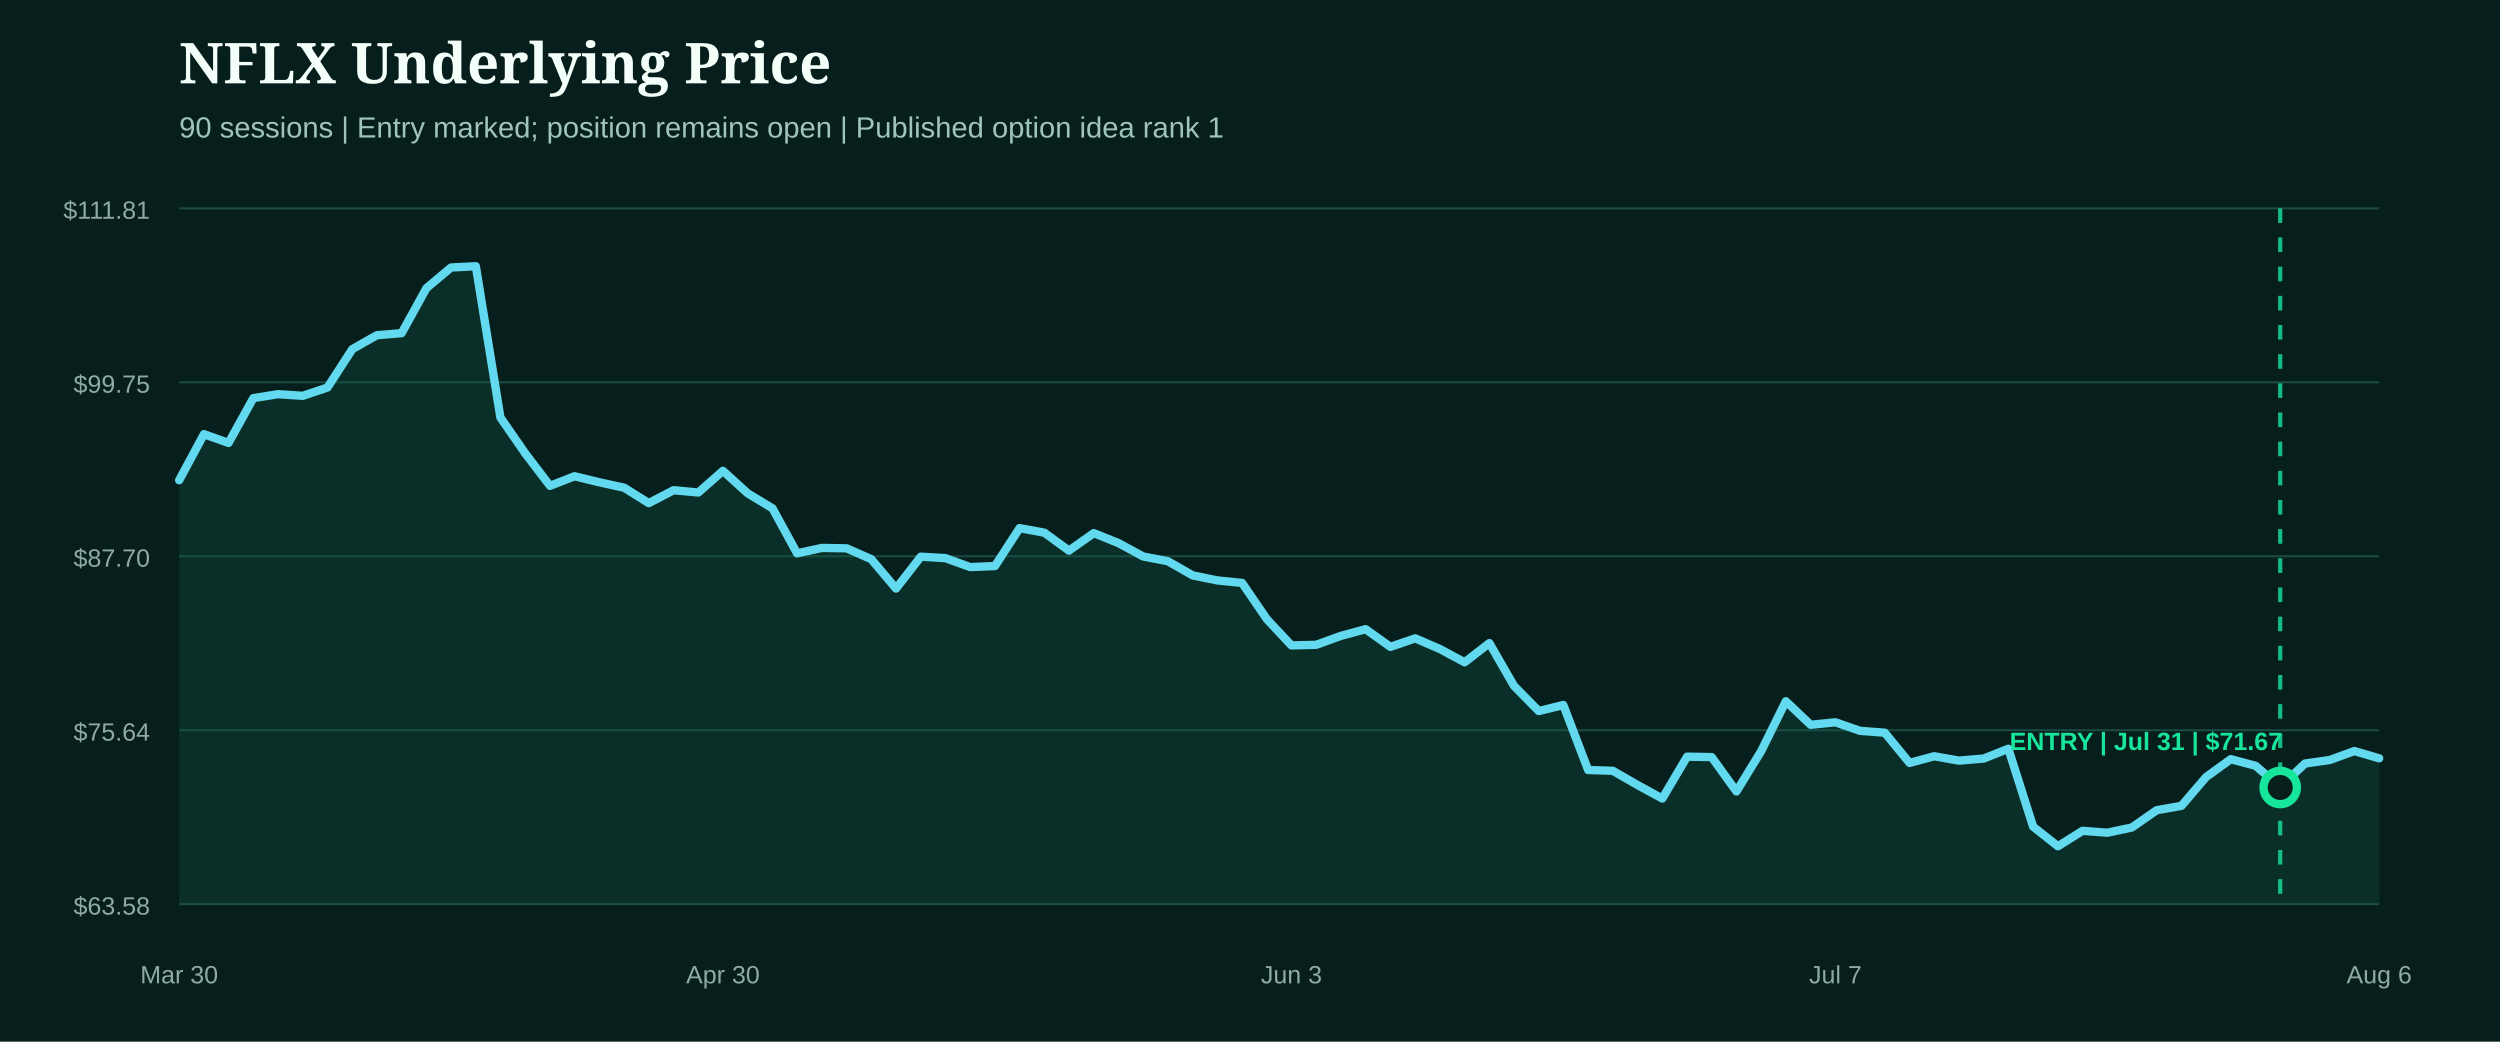
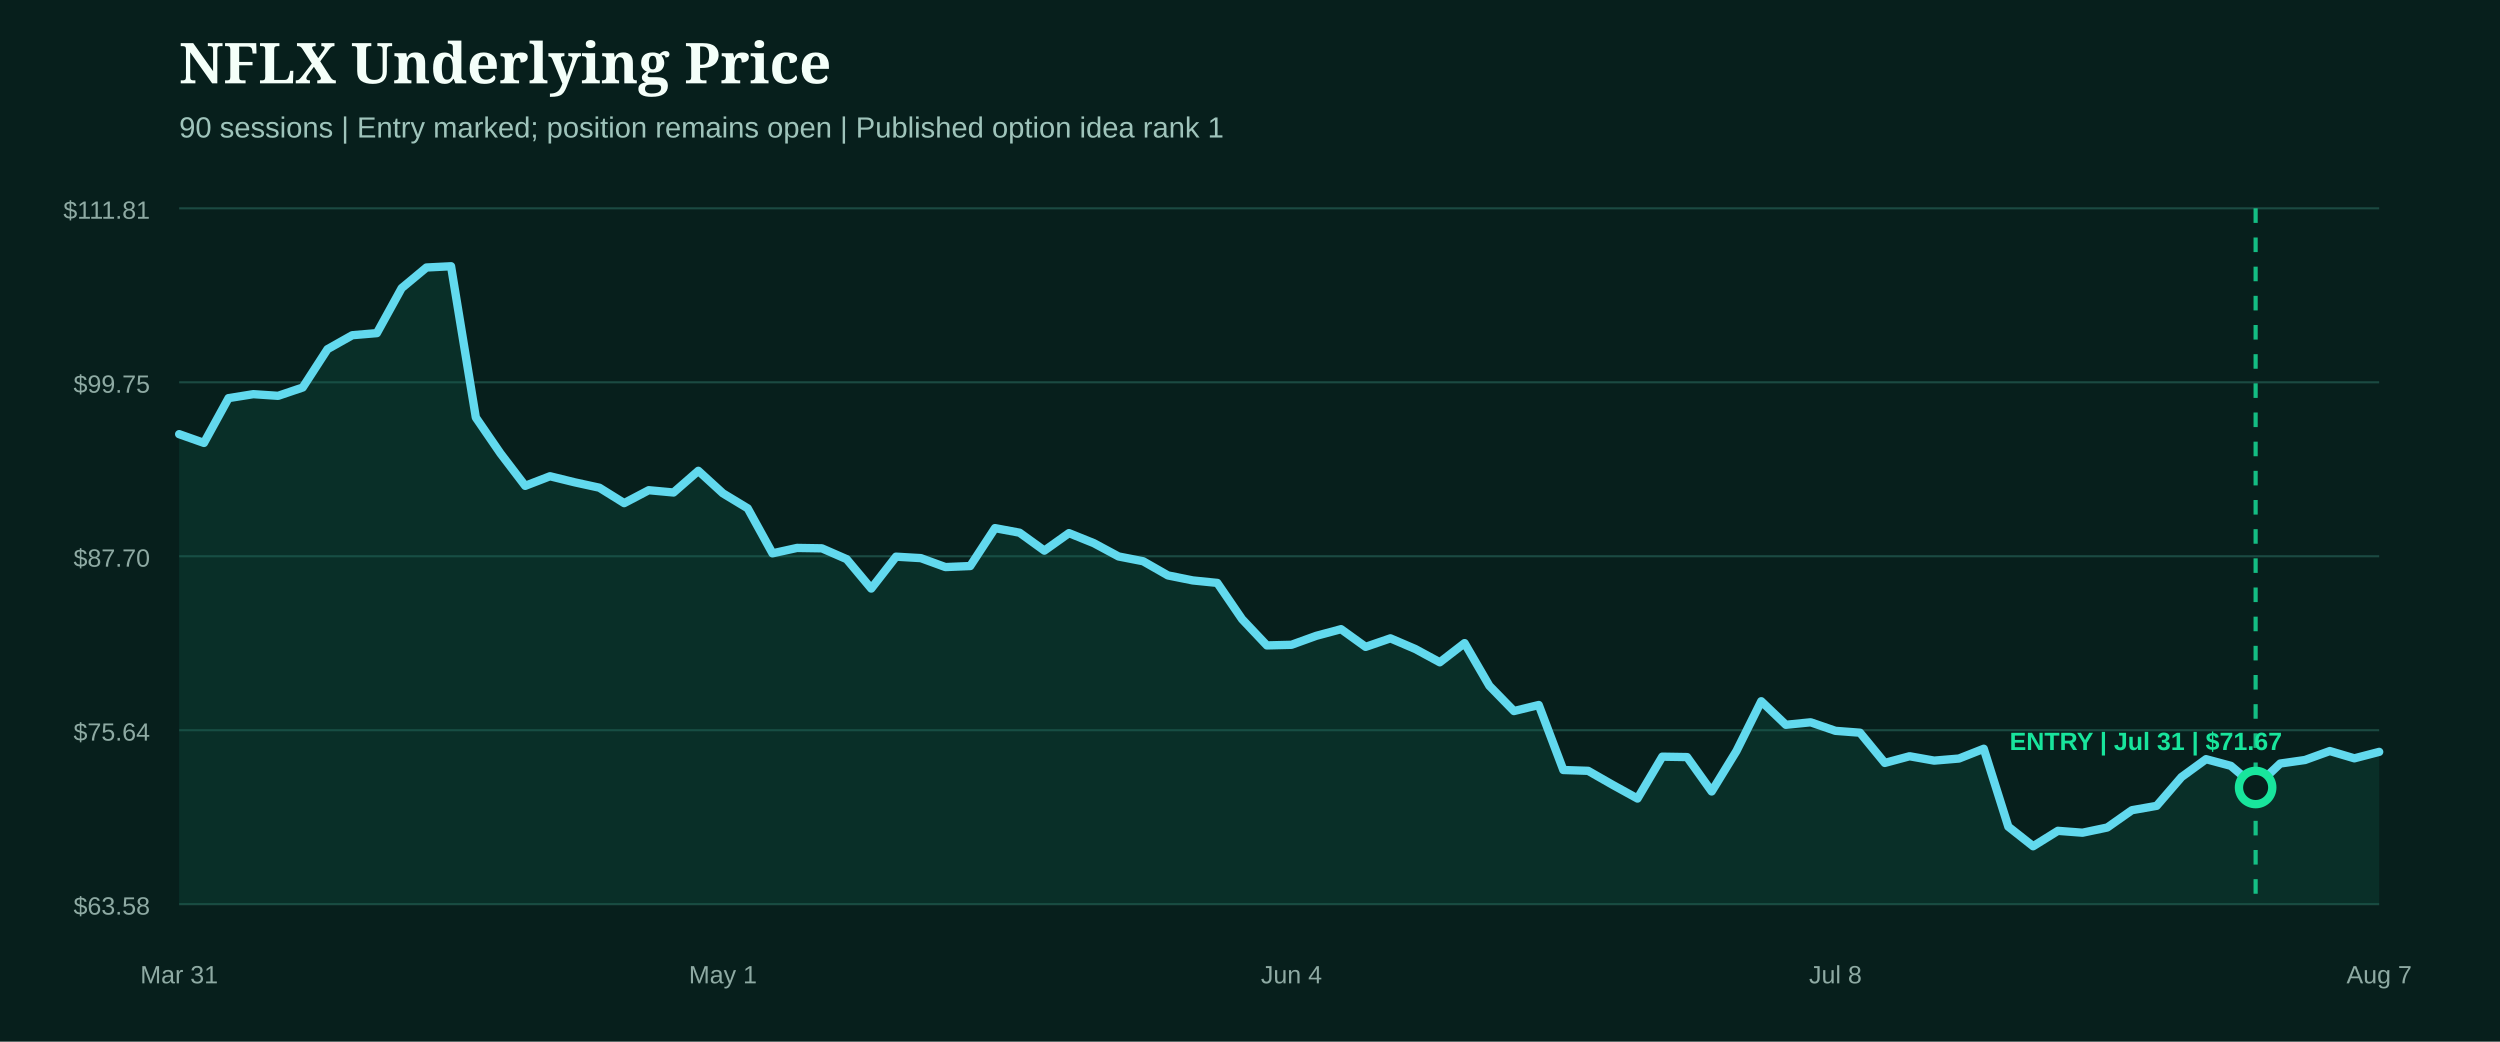
<svg xmlns="http://www.w3.org/2000/svg" width="1200" height="500" viewBox="0 0 1200 500" role="img" aria-label="NFLX underlying price from entry">
  <rect width="1200" height="500" fill="#071f1c" />
  <style>.head{fill:#f4fff9;font:800 27px Georgia,serif}.sub{fill:#9fc4bb;font:14px Arial,sans-serif}.axis{fill:#8eaaa3;font:12px Arial,sans-serif}.marker{font:800 12px Arial,sans-serif}</style>
  <text x="86" y="40" class="head">NFLX Underlying Price</text>
  <text x="86" y="66" class="sub">90 sessions | Entry marked; position remains open | Published option idea rank 1</text>
  <line x1="86" x2="1142" y1="100.0" y2="100.0" stroke="#1b4a42" stroke-width="1" />
  <text x="72" y="105.0" text-anchor="end" class="axis">$111.81</text>
  <line x1="86" x2="1142" y1="183.5" y2="183.5" stroke="#1b4a42" stroke-width="1" />
  <text x="72" y="188.5" text-anchor="end" class="axis">$99.75</text>
  <line x1="86" x2="1142" y1="267.0" y2="267.0" stroke="#1b4a42" stroke-width="1" />
  <text x="72" y="272.0" text-anchor="end" class="axis">$87.70</text>
  <line x1="86" x2="1142" y1="350.5" y2="350.5" stroke="#1b4a42" stroke-width="1" />
  <text x="72" y="355.5" text-anchor="end" class="axis">$75.64</text>
  <line x1="86" x2="1142" y1="434.0" y2="434.0" stroke="#1b4a42" stroke-width="1" />
  <text x="72" y="439.0" text-anchor="end" class="axis">$63.58</text>
-   <path d="M86.0,230.5 L97.9,208.4 L109.7,212.6 L121.6,191.1 L133.5,189.2 L145.3,190.0 L157.2,186.0 L169.1,167.6 L180.9,160.9 L192.8,159.9 L204.7,138.3 L216.5,128.4 L228.4,127.8 L240.2,200.4 L252.1,217.6 L264.0,233.2 L275.8,228.6 L287.7,231.5 L299.6,234.1 L311.4,241.5 L323.3,235.3 L335.2,236.4 L347.0,226.0 L358.9,236.8 L370.8,244.0 L382.6,265.6 L394.5,263.0 L406.4,263.2 L418.2,268.4 L430.1,282.5 L442.0,267.2 L453.8,267.9 L465.7,272.2 L477.6,271.7 L489.4,253.5 L501.3,255.7 L513.1,264.3 L525.0,255.9 L536.9,260.7 L548.7,267.1 L560.6,269.4 L572.5,276.2 L584.3,278.6 L596.2,279.8 L608.1,297.2 L619.9,309.8 L631.8,309.5 L643.7,305.2 L655.5,302.0 L667.4,310.5 L679.3,306.4 L691.1,311.5 L703.0,317.9 L714.9,308.7 L726.7,329.2 L738.6,341.3 L750.4,338.4 L762.3,369.6 L774.2,370.0 L786.0,376.8 L797.9,383.3 L809.8,363.2 L821.6,363.4 L833.5,379.9 L845.4,360.5 L857.2,336.6 L869.1,347.9 L881.0,346.7 L892.8,350.8 L904.7,351.7 L916.6,366.2 L928.4,363.0 L940.3,365.1 L952.2,364.1 L964.0,359.4 L975.9,396.8 L987.8,406.2 L999.6,398.8 L1011.5,399.7 L1023.3,397.2 L1035.2,388.9 L1047.1,386.8 L1058.9,373.0 L1070.8,364.4 L1082.7,367.6 L1094.5,377.7 L1106.4,366.5 L1118.3,364.8 L1130.1,360.5 L1142.0,364.0 L1142.0,434.0 L86.0,434.0 Z" fill="#0f5949" opacity="0.28" />
-   <path d="M86.0,230.5 L97.9,208.4 L109.7,212.6 L121.6,191.1 L133.5,189.2 L145.3,190.0 L157.2,186.0 L169.1,167.6 L180.9,160.9 L192.8,159.9 L204.7,138.3 L216.5,128.4 L228.4,127.8 L240.2,200.4 L252.1,217.6 L264.0,233.2 L275.8,228.6 L287.7,231.5 L299.6,234.1 L311.4,241.5 L323.3,235.3 L335.2,236.4 L347.0,226.0 L358.9,236.8 L370.8,244.0 L382.6,265.6 L394.5,263.0 L406.4,263.2 L418.2,268.4 L430.1,282.5 L442.0,267.2 L453.8,267.9 L465.7,272.2 L477.6,271.7 L489.4,253.5 L501.3,255.7 L513.1,264.3 L525.0,255.9 L536.9,260.7 L548.7,267.1 L560.6,269.4 L572.5,276.2 L584.3,278.6 L596.2,279.8 L608.1,297.2 L619.9,309.8 L631.8,309.5 L643.7,305.2 L655.5,302.0 L667.4,310.5 L679.3,306.4 L691.1,311.5 L703.0,317.9 L714.9,308.7 L726.7,329.2 L738.6,341.3 L750.4,338.4 L762.3,369.6 L774.2,370.0 L786.0,376.8 L797.9,383.3 L809.8,363.2 L821.6,363.4 L833.5,379.9 L845.4,360.5 L857.2,336.6 L869.1,347.9 L881.0,346.7 L892.8,350.8 L904.7,351.7 L916.6,366.2 L928.4,363.0 L940.3,365.1 L952.2,364.1 L964.0,359.4 L975.9,396.8 L987.8,406.2 L999.6,398.8 L1011.5,399.7 L1023.3,397.2 L1035.2,388.9 L1047.1,386.8 L1058.9,373.0 L1070.8,364.4 L1082.7,367.6 L1094.5,377.7 L1106.4,366.5 L1118.3,364.8 L1130.1,360.5 L1142.0,364.0" fill="none" stroke="#62d9ee" stroke-width="4" stroke-linecap="round" stroke-linejoin="round" />
+   <path d="M86.0,208.4 L97.9,212.6 L109.7,191.1 L121.6,189.2 L133.5,190.0 L145.3,186.0 L157.2,167.6 L169.1,160.9 L180.9,159.9 L192.8,138.3 L204.7,128.4 L216.5,127.8 L228.4,200.4 L240.2,217.6 L252.1,233.2 L264.0,228.6 L275.8,231.5 L287.7,234.1 L299.6,241.5 L311.4,235.3 L323.3,236.4 L335.2,226.0 L347.0,236.8 L358.9,244.0 L370.8,265.6 L382.6,263.0 L394.5,263.2 L406.4,268.4 L418.2,282.5 L430.1,267.2 L442.0,267.9 L453.8,272.2 L465.7,271.7 L477.6,253.5 L489.4,255.7 L501.3,264.3 L513.1,255.9 L525.0,260.7 L536.9,267.1 L548.7,269.4 L560.6,276.2 L572.5,278.6 L584.3,279.8 L596.2,297.2 L608.1,309.8 L619.9,309.5 L631.8,305.2 L643.7,302.0 L655.5,310.5 L667.4,306.4 L679.3,311.5 L691.1,317.9 L703.0,308.7 L714.9,329.2 L726.7,341.3 L738.6,338.4 L750.4,369.6 L762.3,370.0 L774.2,376.8 L786.0,383.3 L797.9,363.2 L809.8,363.4 L821.6,379.9 L833.5,360.5 L845.4,336.6 L857.2,347.9 L869.1,346.7 L881.0,350.8 L892.8,351.7 L904.7,366.2 L916.6,363.0 L928.4,365.1 L940.3,364.1 L952.2,359.4 L964.0,396.8 L975.9,406.2 L987.8,398.8 L999.6,399.7 L1011.5,397.2 L1023.3,388.9 L1035.2,386.8 L1047.1,373.0 L1058.9,364.4 L1070.8,367.6 L1082.7,377.7 L1094.5,366.5 L1106.4,364.8 L1118.3,360.5 L1130.1,364.0 L1142.0,360.9 L1142.0,434.0 L86.0,434.0 Z" fill="#0f5949" opacity="0.28" />
+   <path d="M86.0,208.4 L97.9,212.6 L109.7,191.1 L121.6,189.2 L133.5,190.0 L145.3,186.0 L157.2,167.6 L169.1,160.9 L180.9,159.9 L192.8,138.3 L204.7,128.4 L216.5,127.8 L228.4,200.4 L240.2,217.6 L252.1,233.2 L264.0,228.6 L275.8,231.5 L287.7,234.1 L299.6,241.5 L311.4,235.3 L323.3,236.4 L335.2,226.0 L347.0,236.8 L358.9,244.0 L370.8,265.6 L382.6,263.0 L394.5,263.2 L406.4,268.4 L418.2,282.5 L430.1,267.2 L442.0,267.9 L453.8,272.2 L465.7,271.7 L477.6,253.5 L489.4,255.7 L501.3,264.3 L513.1,255.9 L525.0,260.7 L536.9,267.1 L548.7,269.4 L560.6,276.2 L572.5,278.6 L584.3,279.8 L596.2,297.2 L608.1,309.8 L619.9,309.5 L631.8,305.2 L643.7,302.0 L655.5,310.5 L667.4,306.4 L679.3,311.5 L691.1,317.9 L703.0,308.7 L714.9,329.2 L726.7,341.3 L738.6,338.4 L750.4,369.6 L762.3,370.0 L774.2,376.8 L786.0,383.3 L797.9,363.2 L809.8,363.4 L821.6,379.9 L833.5,360.5 L845.4,336.6 L857.2,347.9 L869.1,346.7 L881.0,350.8 L892.8,351.7 L904.7,366.2 L916.6,363.0 L928.4,365.1 L940.3,364.1 L952.2,359.4 L964.0,396.8 L975.9,406.2 L987.8,398.8 L999.6,399.7 L1011.5,397.2 L1023.3,388.9 L1035.2,386.8 L1047.1,373.0 L1058.9,364.4 L1070.8,367.6 L1082.7,377.7 L1094.5,366.5 L1106.4,364.8 L1118.3,360.5 L1130.1,364.0 L1142.0,360.9" fill="none" stroke="#62d9ee" stroke-width="4" stroke-linecap="round" stroke-linejoin="round" />
  <g>
-     <line x1="1094.5" x2="1094.5" y1="100" y2="434" stroke="#18e59c" stroke-width="2" stroke-dasharray="7 7" opacity="0.8" />
-     <circle cx="1094.5" cy="378.0" r="8" fill="#071f1c" stroke="#18e59c" stroke-width="4" />
+     <line x1="1082.7" x2="1082.7" y1="100" y2="434" stroke="#18e59c" stroke-width="2" stroke-dasharray="7 7" opacity="0.8" />
+     <circle cx="1082.7" cy="378.0" r="8" fill="#071f1c" stroke="#18e59c" stroke-width="4" />
    <text x="1030.0" y="360.0" text-anchor="middle" class="marker" fill="#18e59c">ENTRY | Jul 31 | $71.67</text>
  </g>
-   <text x="86.0" y="472" text-anchor="middle" class="axis">Mar 30</text>
-   <text x="347.0" y="472" text-anchor="middle" class="axis">Apr 30</text>
-   <text x="619.9" y="472" text-anchor="middle" class="axis">Jun 3</text>
-   <text x="881.0" y="472" text-anchor="middle" class="axis">Jul 7</text>
-   <text x="1142.0" y="472" text-anchor="middle" class="axis">Aug 6</text>
+   <text x="86.0" y="472" text-anchor="middle" class="axis">Mar 31</text>
+   <text x="347.0" y="472" text-anchor="middle" class="axis">May 1</text>
+   <text x="619.9" y="472" text-anchor="middle" class="axis">Jun 4</text>
+   <text x="881.0" y="472" text-anchor="middle" class="axis">Jul 8</text>
+   <text x="1142.0" y="472" text-anchor="middle" class="axis">Aug 7</text>
</svg>
